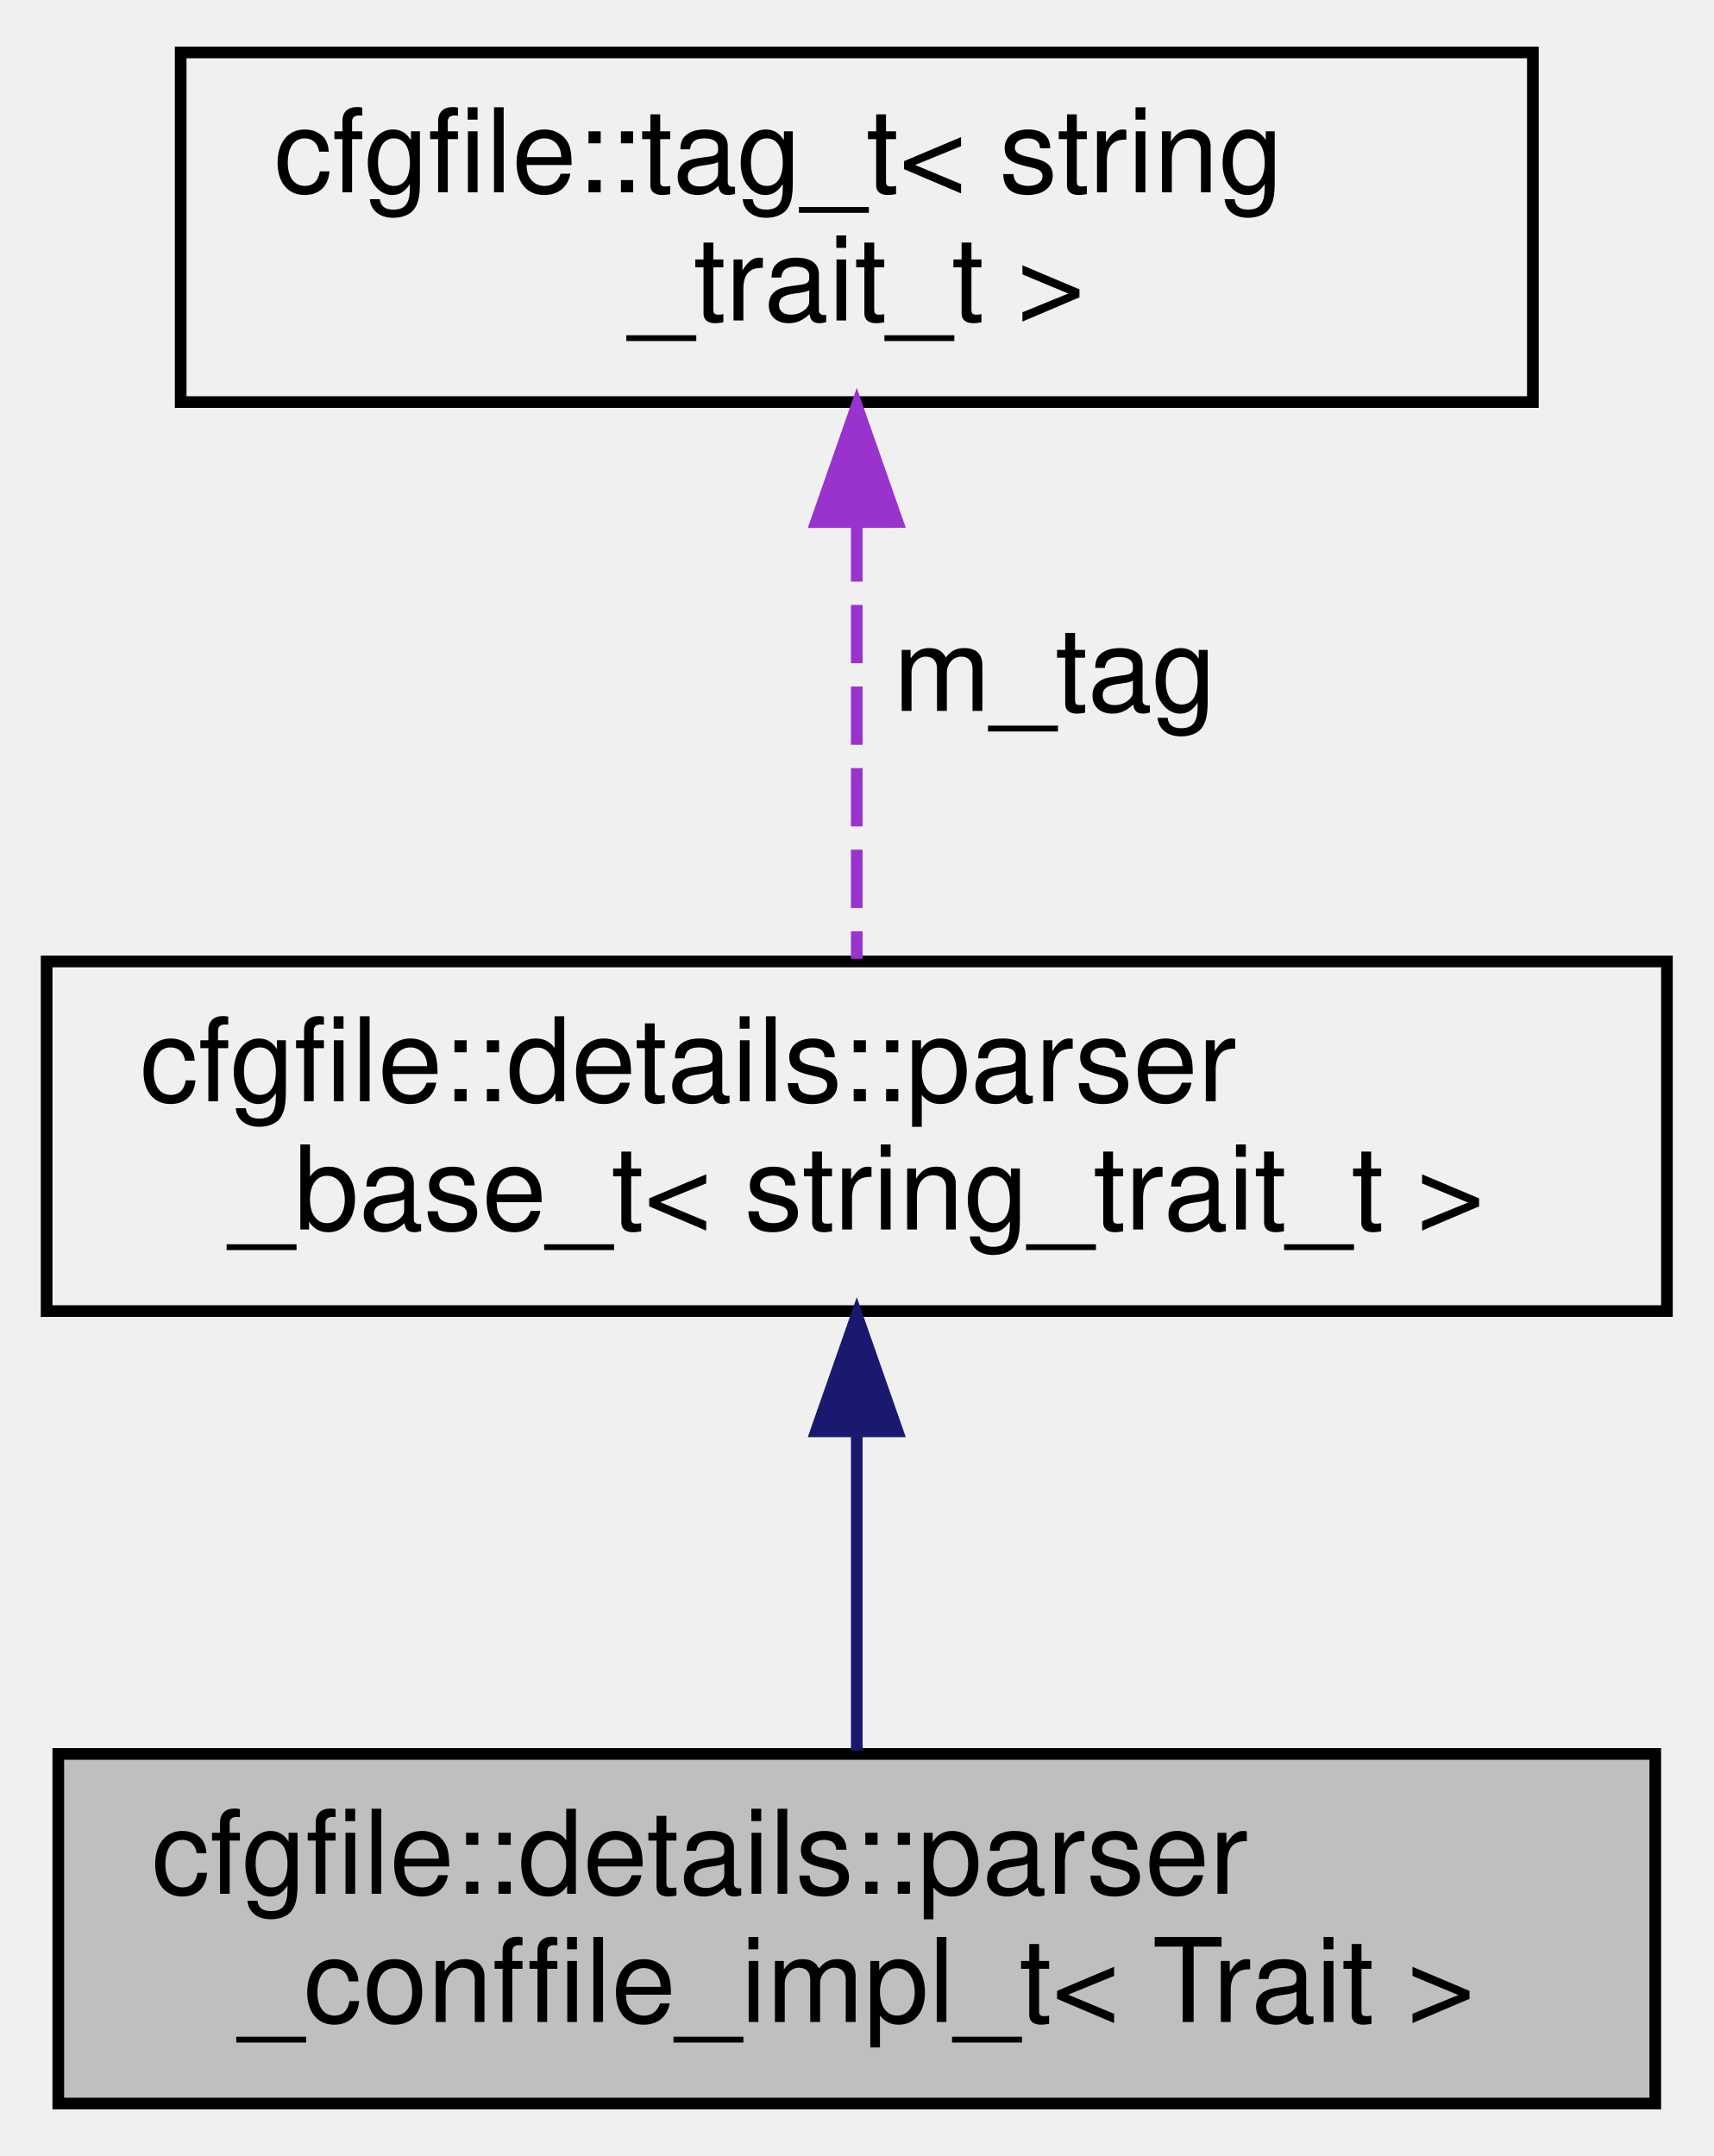
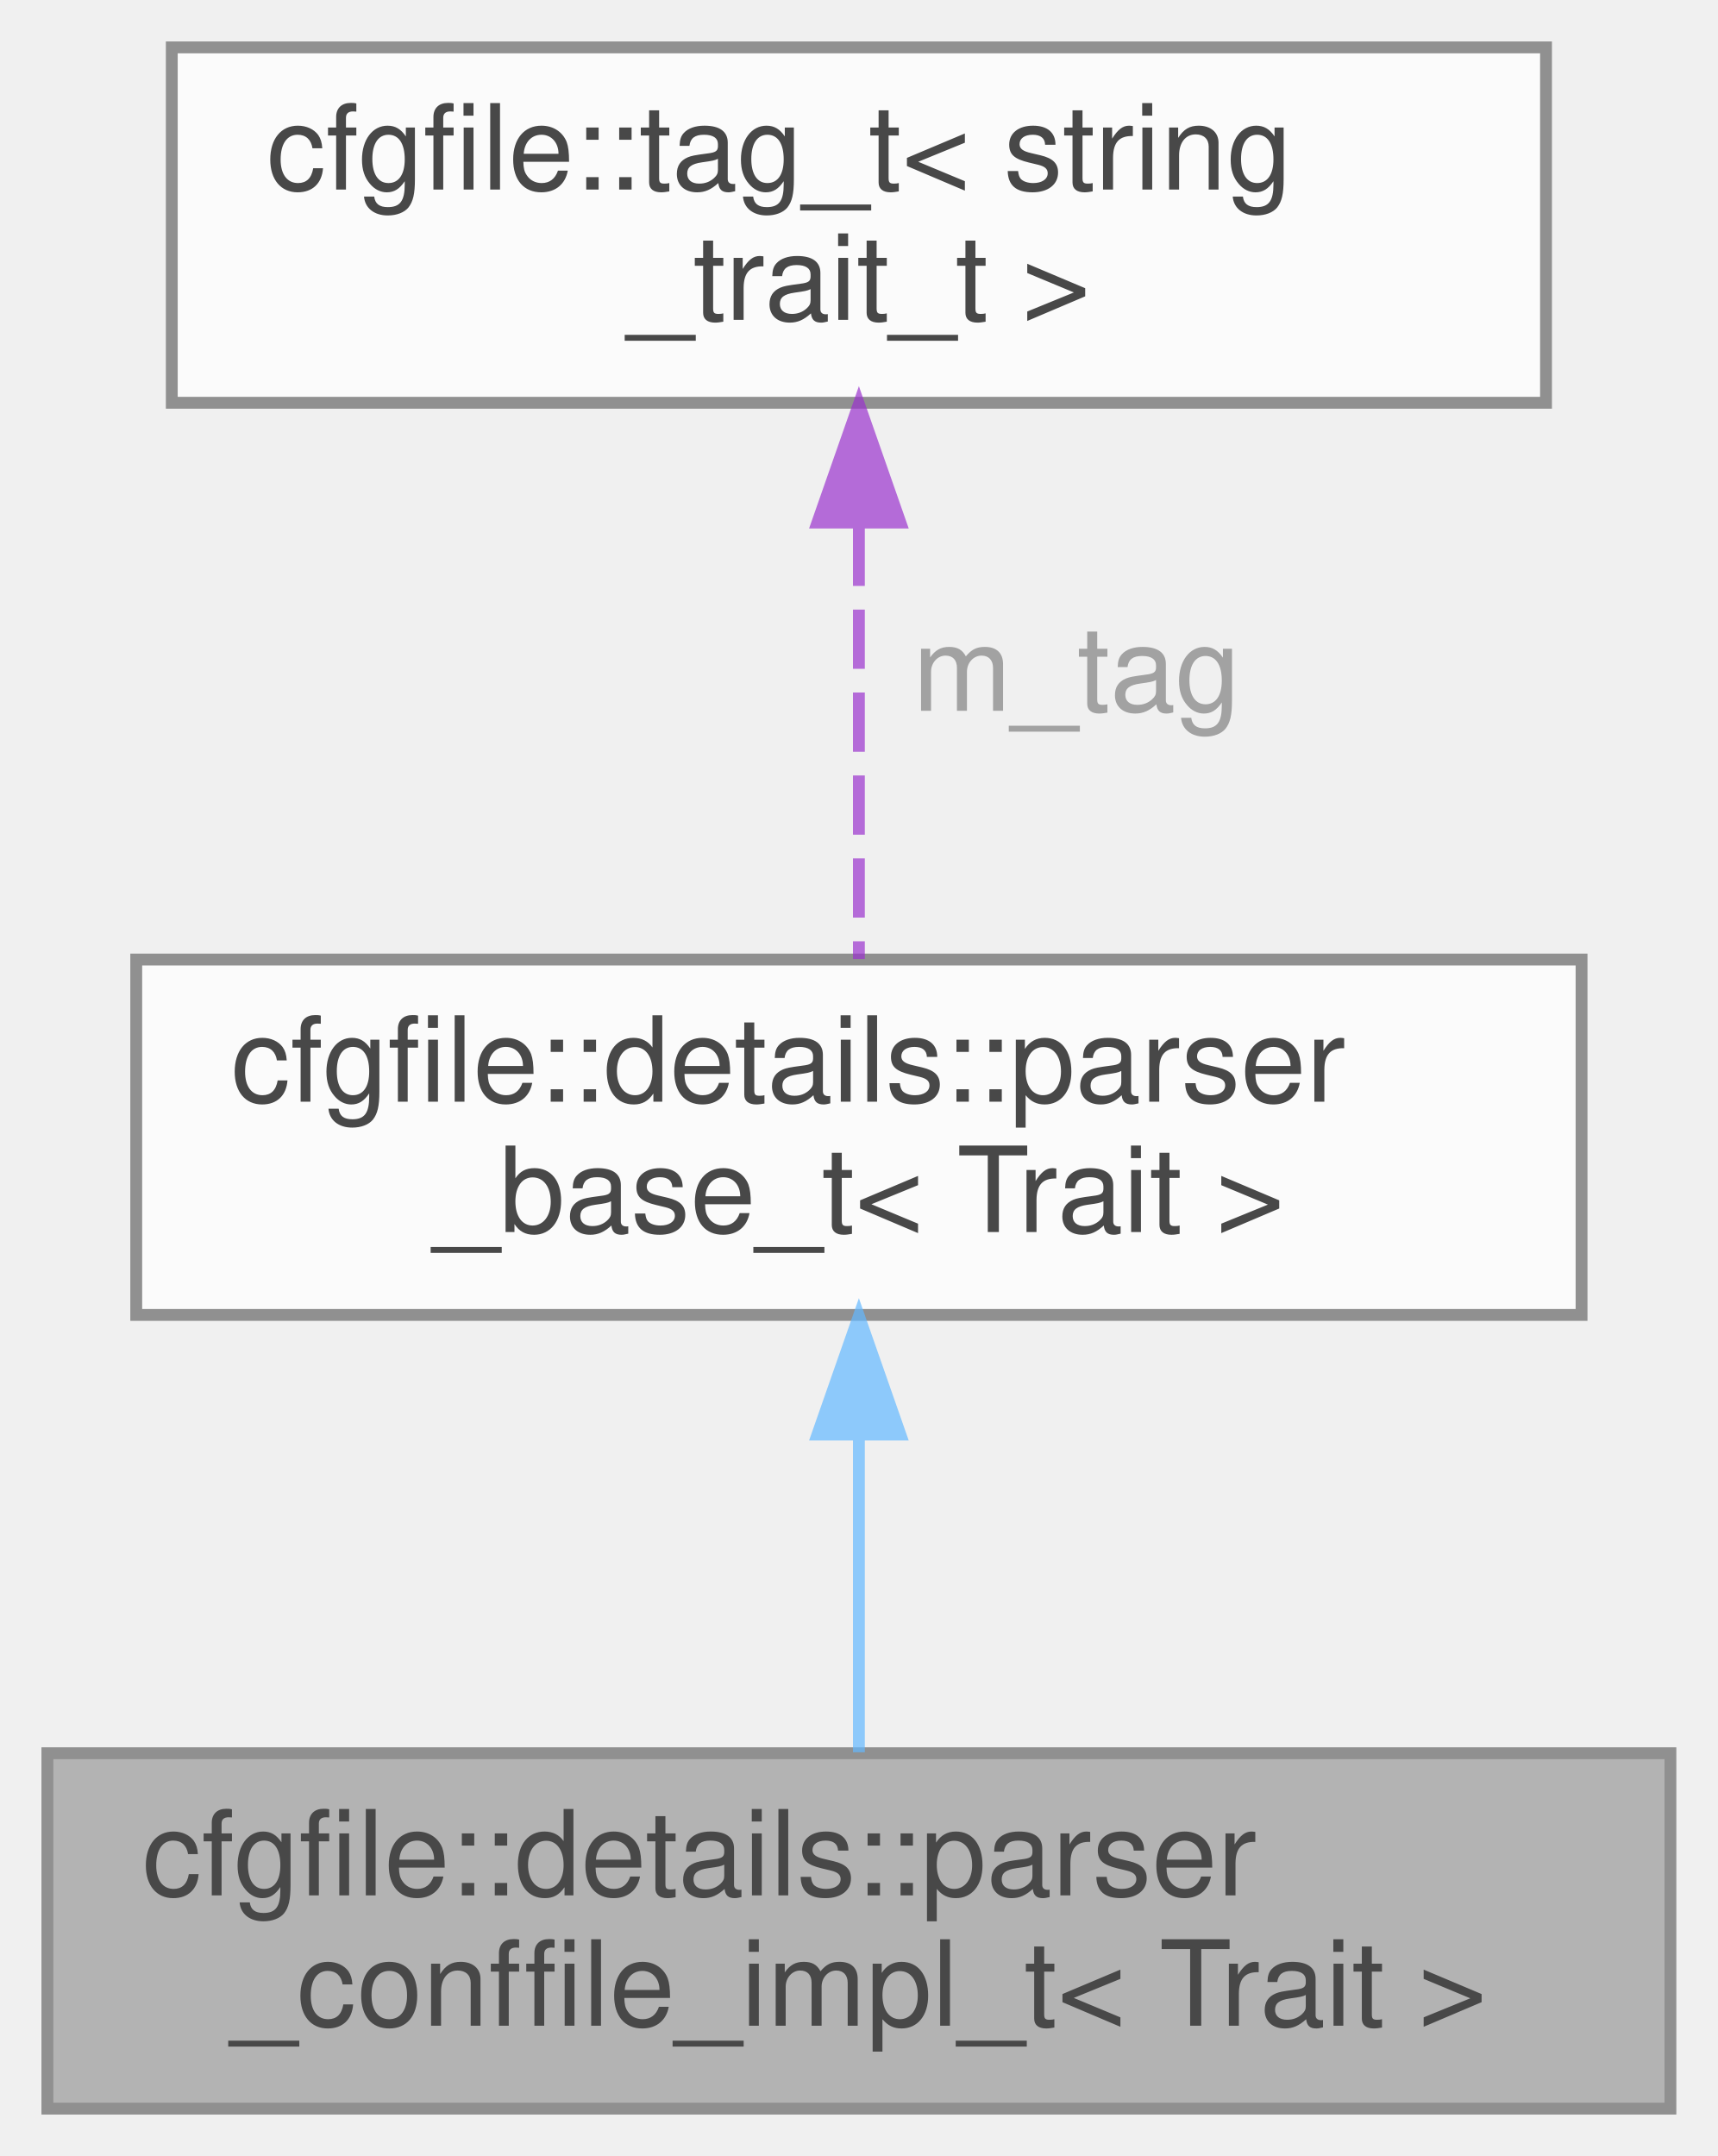
- <svg xmlns="http://www.w3.org/2000/svg" xmlns:xlink="http://www.w3.org/1999/xlink" width="147pt" height="185pt" viewBox="0.00 0.00 147.00 185.00">
-   <g id="graph0" class="graph" transform="scale(1 1) rotate(0) translate(4 181)">
-     <g id="node1" class="node">
-       <g id="a_node1">
-         <a xlink:title="Implementation of parser in cfgfile format.">
-           <polygon fill="#bfbfbf" stroke="black" points="1,-0.5 1,-30.5 138,-30.5 138,-0.5 1,-0.5" />
-           <text text-anchor="start" x="9" y="-18.5" font-family="Helvetica,sans-Serif" font-size="10.00">cfgfile::details::parser</text>
-           <text text-anchor="middle" x="69.5" y="-7.5" font-family="Helvetica,sans-Serif" font-size="10.00">_conffile_impl_t&lt; Trait &gt;</text>
-         </a>
+ <svg xmlns="http://www.w3.org/2000/svg" xmlns:xlink="http://www.w3.org/1999/xlink" width="145pt" height="182pt" viewBox="0.00 0.00 145.00 182.00">
+   <svg id="main" version="1.1" xml:space="preserve">
+     <style type="text/css">
+ .node, .edge {opacity: 0.7;}
+ .node.selected, .edge.selected {opacity: 1;}
+ .edge:hover path { stroke: red; }
+ .edge:hover polygon { stroke: red; fill: red; }
+ </style>
+     <svg id="graph" class="graph">
+       <g id="graph0" class="graph" transform="scale(1 1) rotate(0) translate(4 178)">
+         <g id="Node000001" class="node">
+           <g id="a_Node000001">
+             <a xlink:title="Implementation of parser in cfgfile format.">
+               <polygon fill="#999999" stroke="#666666" points="137,-30 0,-30 0,0 137,0 137,-30" />
+               <text text-anchor="start" x="8" y="-18" font-family="Helvetica,sans-Serif" font-size="10.00">cfgfile::details::parser</text>
+               <text text-anchor="middle" x="68.5" y="-7" font-family="Helvetica,sans-Serif" font-size="10.00">_conffile_impl_t&lt; Trait &gt;</text>
+             </a>
+           </g>
+         </g>
+         <g id="Node000002" class="node">
+           <g id="a_Node000002">
+             <a xlink:href="classcfgfile_1_1details_1_1parser__base__t.html" target="_top" xlink:title="Base implementation of parser.">
+               <polygon fill="white" stroke="#666666" points="129.5,-97 7.5,-97 7.5,-67 129.5,-67 129.5,-97" />
+               <text text-anchor="start" x="15.5" y="-85" font-family="Helvetica,sans-Serif" font-size="10.00">cfgfile::details::parser</text>
+               <text text-anchor="middle" x="68.5" y="-74" font-family="Helvetica,sans-Serif" font-size="10.00">_base_t&lt; Trait &gt;</text>
+             </a>
+           </g>
+         </g>
+         <g id="edge1_Node000001_Node000002" class="edge">
+           <g id="a_edge1_Node000001_Node000002">
+             <a xlink:title=" ">
+               <path fill="none" stroke="#63b8ff" d="M68.5,-56.61C68.5,-47.65 68.5,-37.82 68.5,-30.08" />
+               <polygon fill="#63b8ff" stroke="#63b8ff" points="65,-56.9 68.5,-66.9 72,-56.9 65,-56.9" />
+             </a>
+           </g>
+         </g>
+         <g id="Node000003" class="node">
+           <g id="a_Node000003">
+             <a xlink:href="classcfgfile_1_1tag__t.html" target="_top" xlink:title=" ">
+               <polygon fill="white" stroke="#666666" points="126.5,-174 10.5,-174 10.5,-144 126.5,-144 126.5,-174" />
+               <text text-anchor="start" x="18.5" y="-162" font-family="Helvetica,sans-Serif" font-size="10.00">cfgfile::tag_t&lt; string</text>
+               <text text-anchor="middle" x="68.5" y="-151" font-family="Helvetica,sans-Serif" font-size="10.00">_trait_t &gt;</text>
+             </a>
+           </g>
+         </g>
+         <g id="edge2_Node000002_Node000003" class="edge">
+           <g id="a_edge2_Node000002_Node000003">
+             <a xlink:title=" ">
+               <path fill="none" stroke="#9a32cd" stroke-dasharray="5,2" d="M68.5,-133.54C68.5,-121.45 68.5,-107.29 68.5,-97.04" />
+               <polygon fill="#9a32cd" stroke="#9a32cd" points="65,-133.89 68.5,-143.89 72,-133.89 65,-133.89" />
+             </a>
+           </g>
+           <text text-anchor="middle" x="85.5" y="-118" font-family="Helvetica,sans-Serif" font-size="10.00" fill="grey"> m_tag</text>
+         </g>
      </g>
-     </g>
-     <g id="node2" class="node">
-       <g id="a_node2">
-         <a xlink:href="classcfgfile_1_1details_1_1parser__base__t.html" target="_top" xlink:title=" ">
-           <polygon fill="none" stroke="black" points="0,-68.5 0,-98.5 139,-98.5 139,-68.5 0,-68.5" />
-           <text text-anchor="start" x="8" y="-86.5" font-family="Helvetica,sans-Serif" font-size="10.00">cfgfile::details::parser</text>
-           <text text-anchor="middle" x="69.5" y="-75.5" font-family="Helvetica,sans-Serif" font-size="10.00">_base_t&lt; string_trait_t &gt;</text>
-         </a>
-       </g>
-     </g>
-     <g id="edge1" class="edge">
-       <path fill="none" stroke="midnightblue" d="M69.5,-58.03C69.5,-48.86 69.5,-38.74 69.5,-30.79" />
-       <polygon fill="midnightblue" stroke="midnightblue" points="66,-58.18 69.5,-68.18 73,-58.18 66,-58.18" />
-     </g>
-     <g id="node3" class="node">
-       <g id="a_node3">
-         <a xlink:href="classcfgfile_1_1tag__t.html" target="_top" xlink:title=" ">
-           <polygon fill="none" stroke="black" points="11.5,-146.5 11.5,-176.5 127.5,-176.5 127.5,-146.5 11.5,-146.5" />
-           <text text-anchor="start" x="19.5" y="-164.5" font-family="Helvetica,sans-Serif" font-size="10.00">cfgfile::tag_t&lt; string</text>
-           <text text-anchor="middle" x="69.5" y="-153.5" font-family="Helvetica,sans-Serif" font-size="10.00">_trait_t &gt;</text>
-         </a>
-       </g>
-     </g>
-     <g id="edge2" class="edge">
-       <path fill="none" stroke="#9a32cd" stroke-dasharray="5,2" d="M69.5,-136.09C69.5,-123.76 69.5,-109.22 69.5,-98.73" />
-       <polygon fill="#9a32cd" stroke="#9a32cd" points="66,-136.2 69.5,-146.2 73,-136.21 66,-136.2" />
-       <text text-anchor="middle" x="86.5" y="-120" font-family="Helvetica,sans-Serif" font-size="10.00"> m_tag</text>
-     </g>
-   </g>
+     </svg>
+   </svg>
+   <style type="text/css">
+ 
+ [data-mouse-over-selected='false'] { opacity: 0.7; }
+ [data-mouse-over-selected='true']  { opacity: 1.0; }
+ 
+ </style>
</svg>
